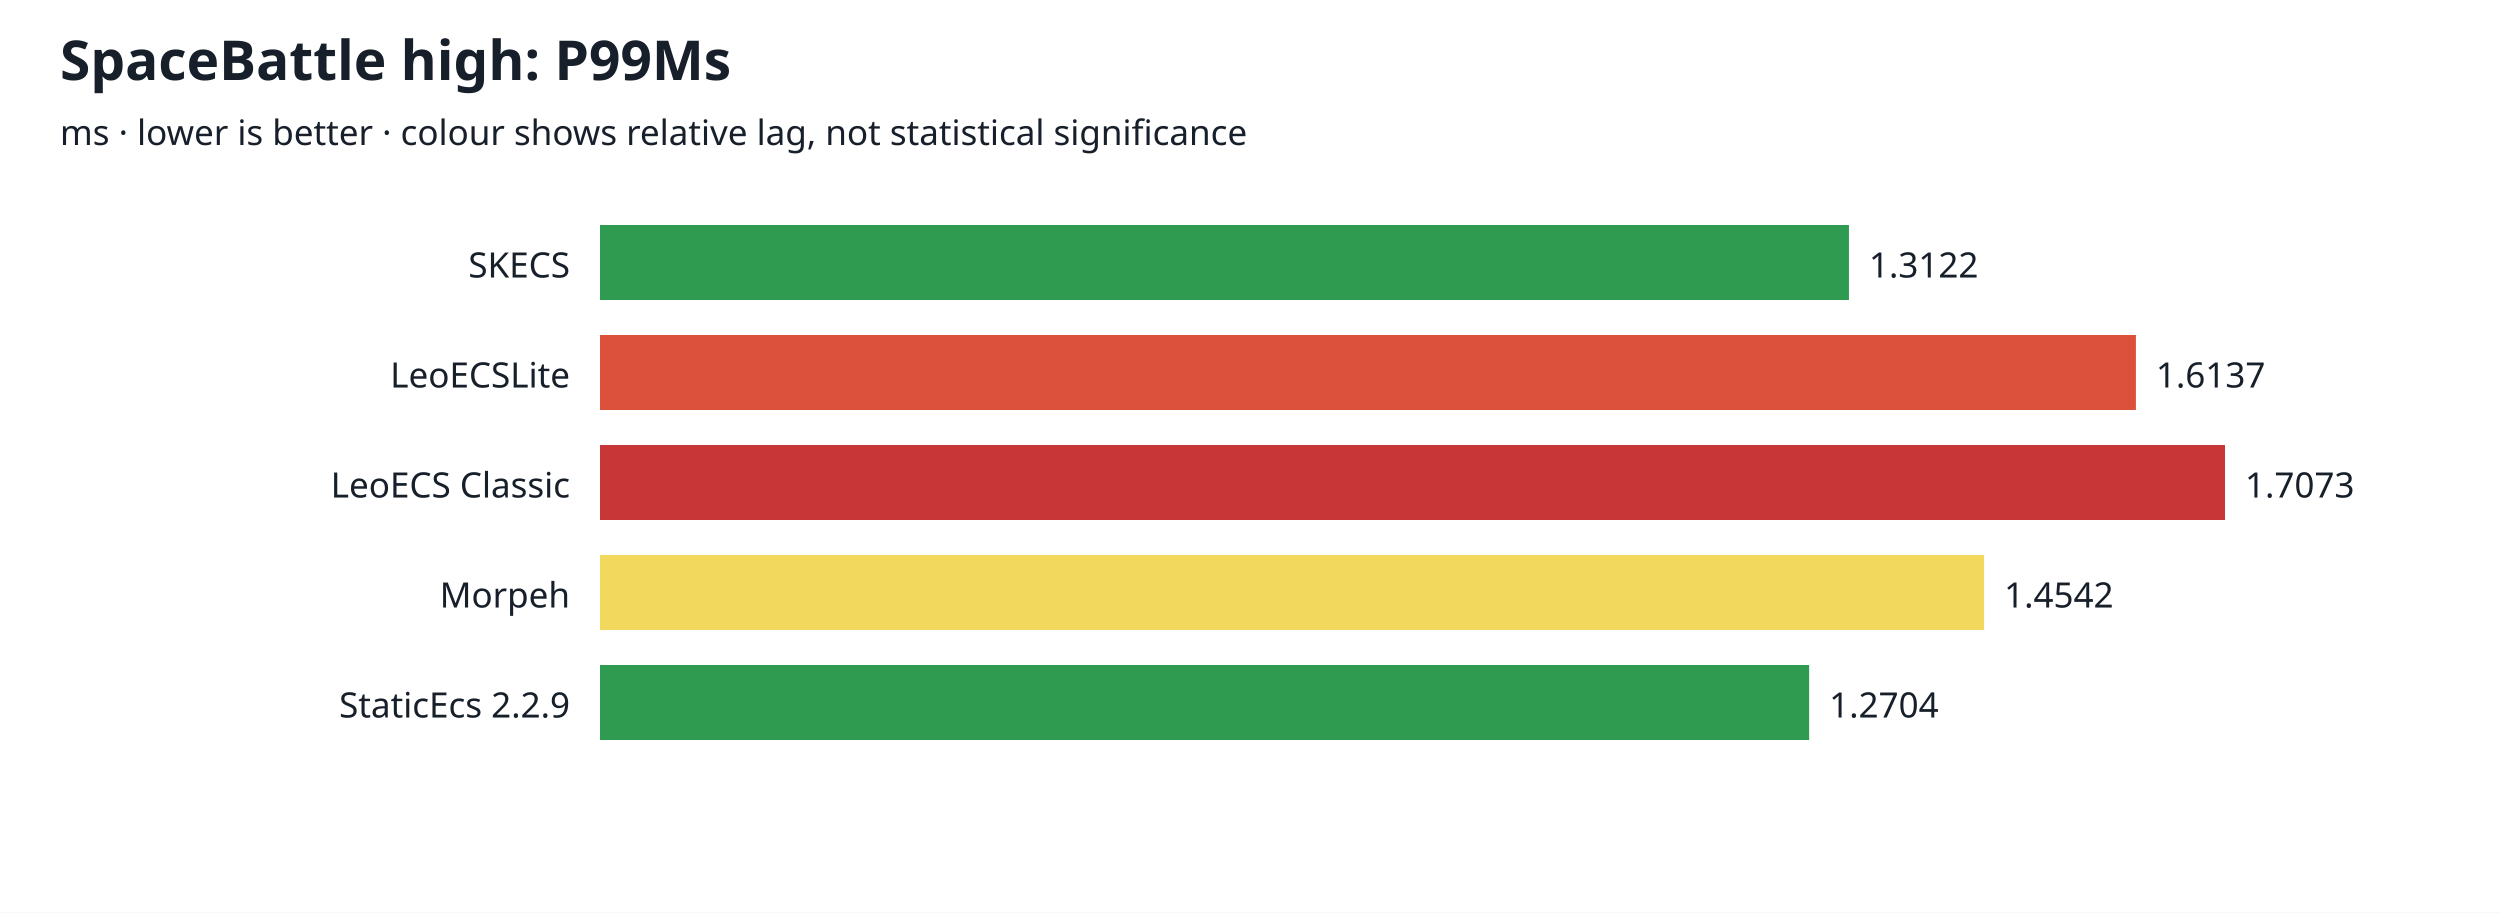
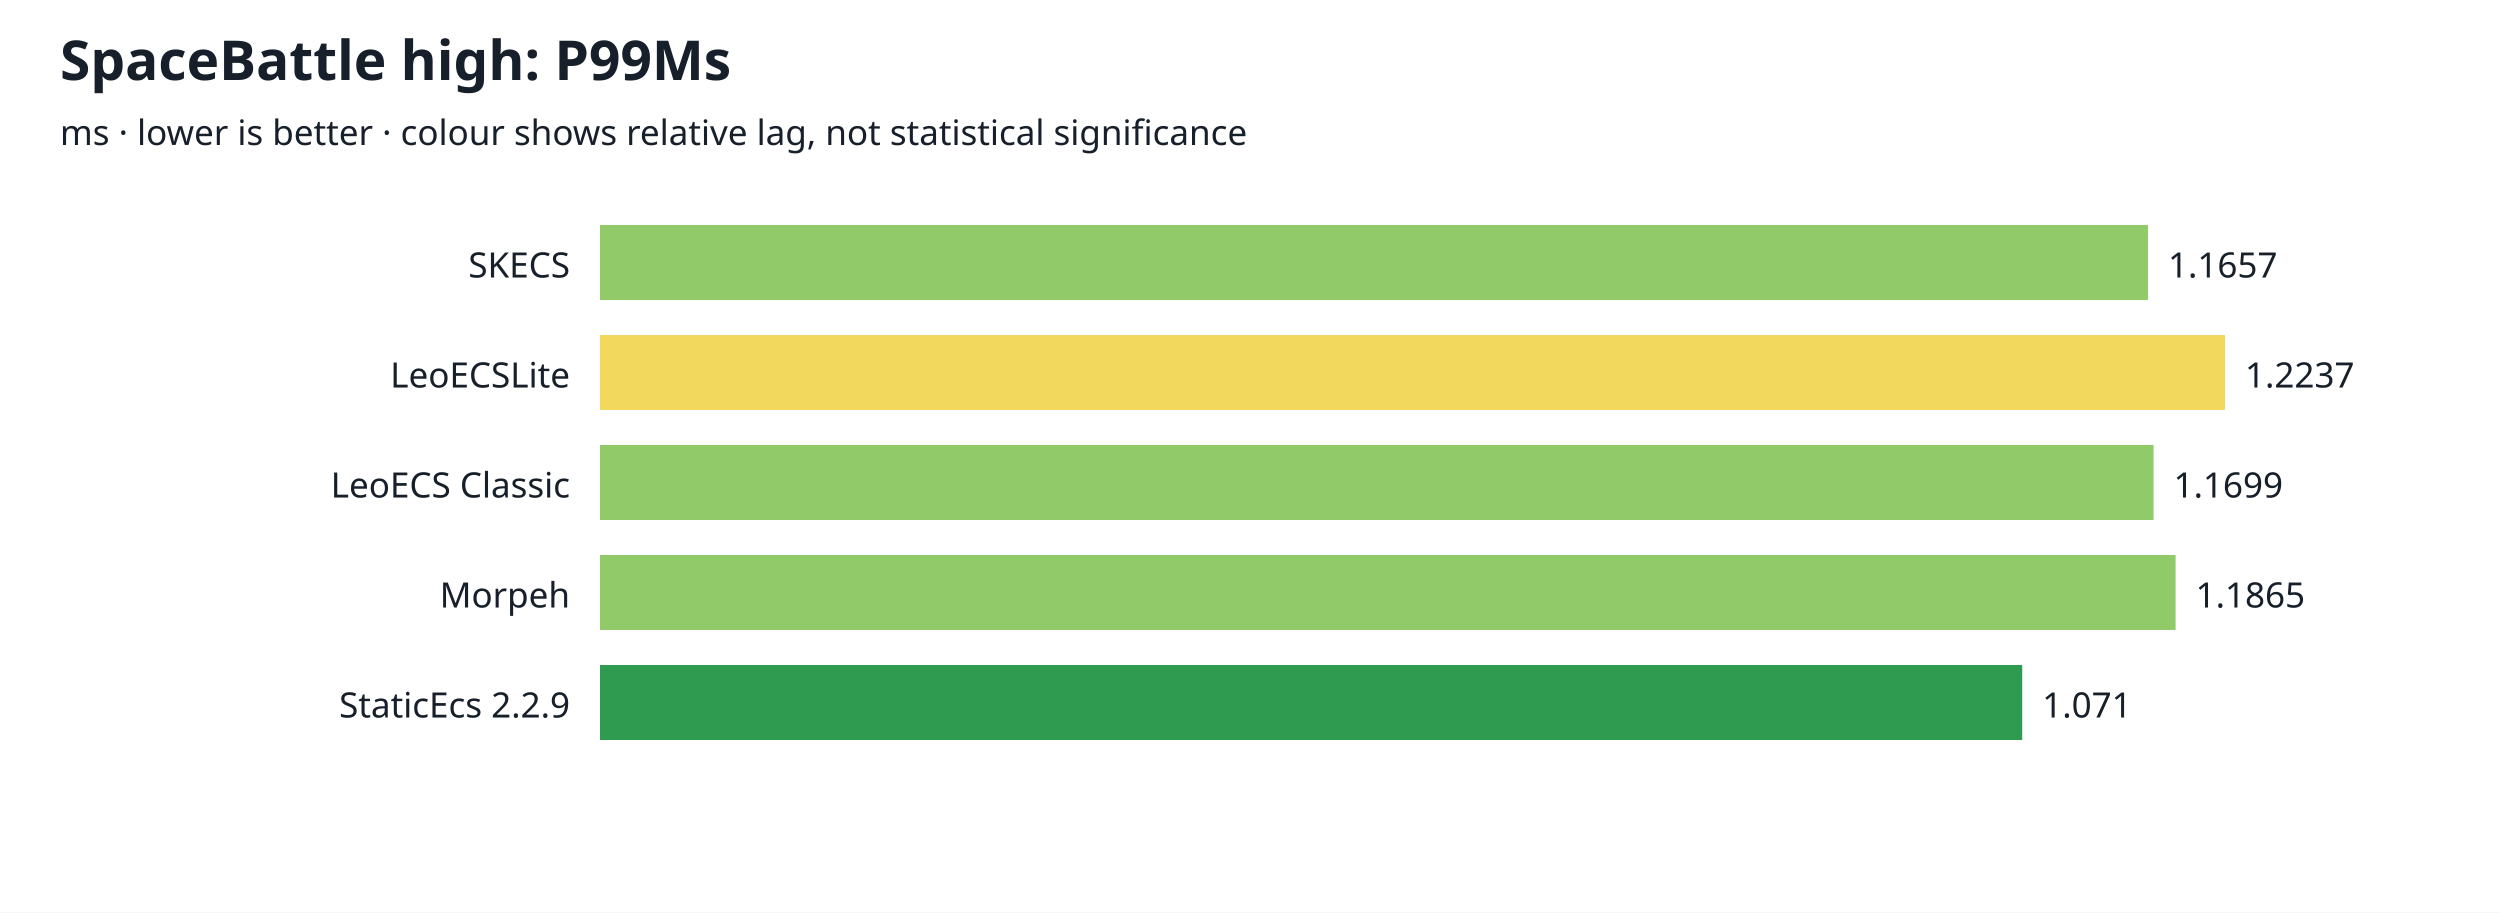
<svg xmlns="http://www.w3.org/2000/svg" width="1000" height="365" viewBox="0 0 1000 365" role="img">
  <rect width="100%" height="100%" fill="white" />
  <g font-family="system-ui, sans-serif" fill="#17202a">
    <text x="24" y="32" font-size="22" font-weight="bold">SpaceBattle high: P99Ms</text>
    <text x="24" y="58" font-size="14">ms · lower is better · colour shows relative lag, not statistical significance</text>
    <text x="228" y="111" text-anchor="end" font-size="14">SKECS</text>
-     <rect x="240" y="90" width="499.578" height="30" fill="#2e9b50" />
-     <text x="747.578" y="111" font-size="14">1.3122</text>
+     <rect x="240" y="90" width="619.192" height="30" fill="#91cb69" />
+     <text x="867.192" y="111" font-size="14">1.1657</text>
    <text x="228" y="155" text-anchor="end" font-size="14">LeoECSLite</text>
-     <rect x="240" y="134" width="614.365" height="30" fill="#dc513c" />
-     <text x="862.365" y="155" font-size="14">1.6137</text>
+     <rect x="240" y="134" width="650" height="30" fill="#f2d85c" />
+     <text x="898" y="155" font-size="14">1.2237</text>
    <text x="228" y="199" text-anchor="end" font-size="14">LeoECS Classic</text>
-     <rect x="240" y="178" width="650" height="30" fill="#c93637" />
-     <text x="898" y="199" font-size="14">1.7073</text>
+     <rect x="240" y="178" width="621.423" height="30" fill="#91cb69" />
+     <text x="869.423" y="199" font-size="14">1.1699</text>
    <text x="228" y="243" text-anchor="end" font-size="14">Morpeh</text>
-     <rect x="240" y="222" width="553.64" height="30" fill="#f2d85c" />
-     <text x="801.64" y="243" font-size="14">1.4542</text>
+     <rect x="240" y="222" width="630.24" height="30" fill="#91cb69" />
+     <text x="878.24" y="243" font-size="14">1.1865</text>
    <text x="228" y="287" text-anchor="end" font-size="14">StaticEcs 2.2.9</text>
-     <rect x="240" y="266" width="483.664" height="30" fill="#2e9b50" />
-     <text x="731.664" y="287" font-size="14">1.2704</text>
+     <rect x="240" y="266" width="568.889" height="30" fill="#2e9b50" />
+     <text x="816.889" y="287" font-size="14">1.071</text>
  </g>
</svg>
